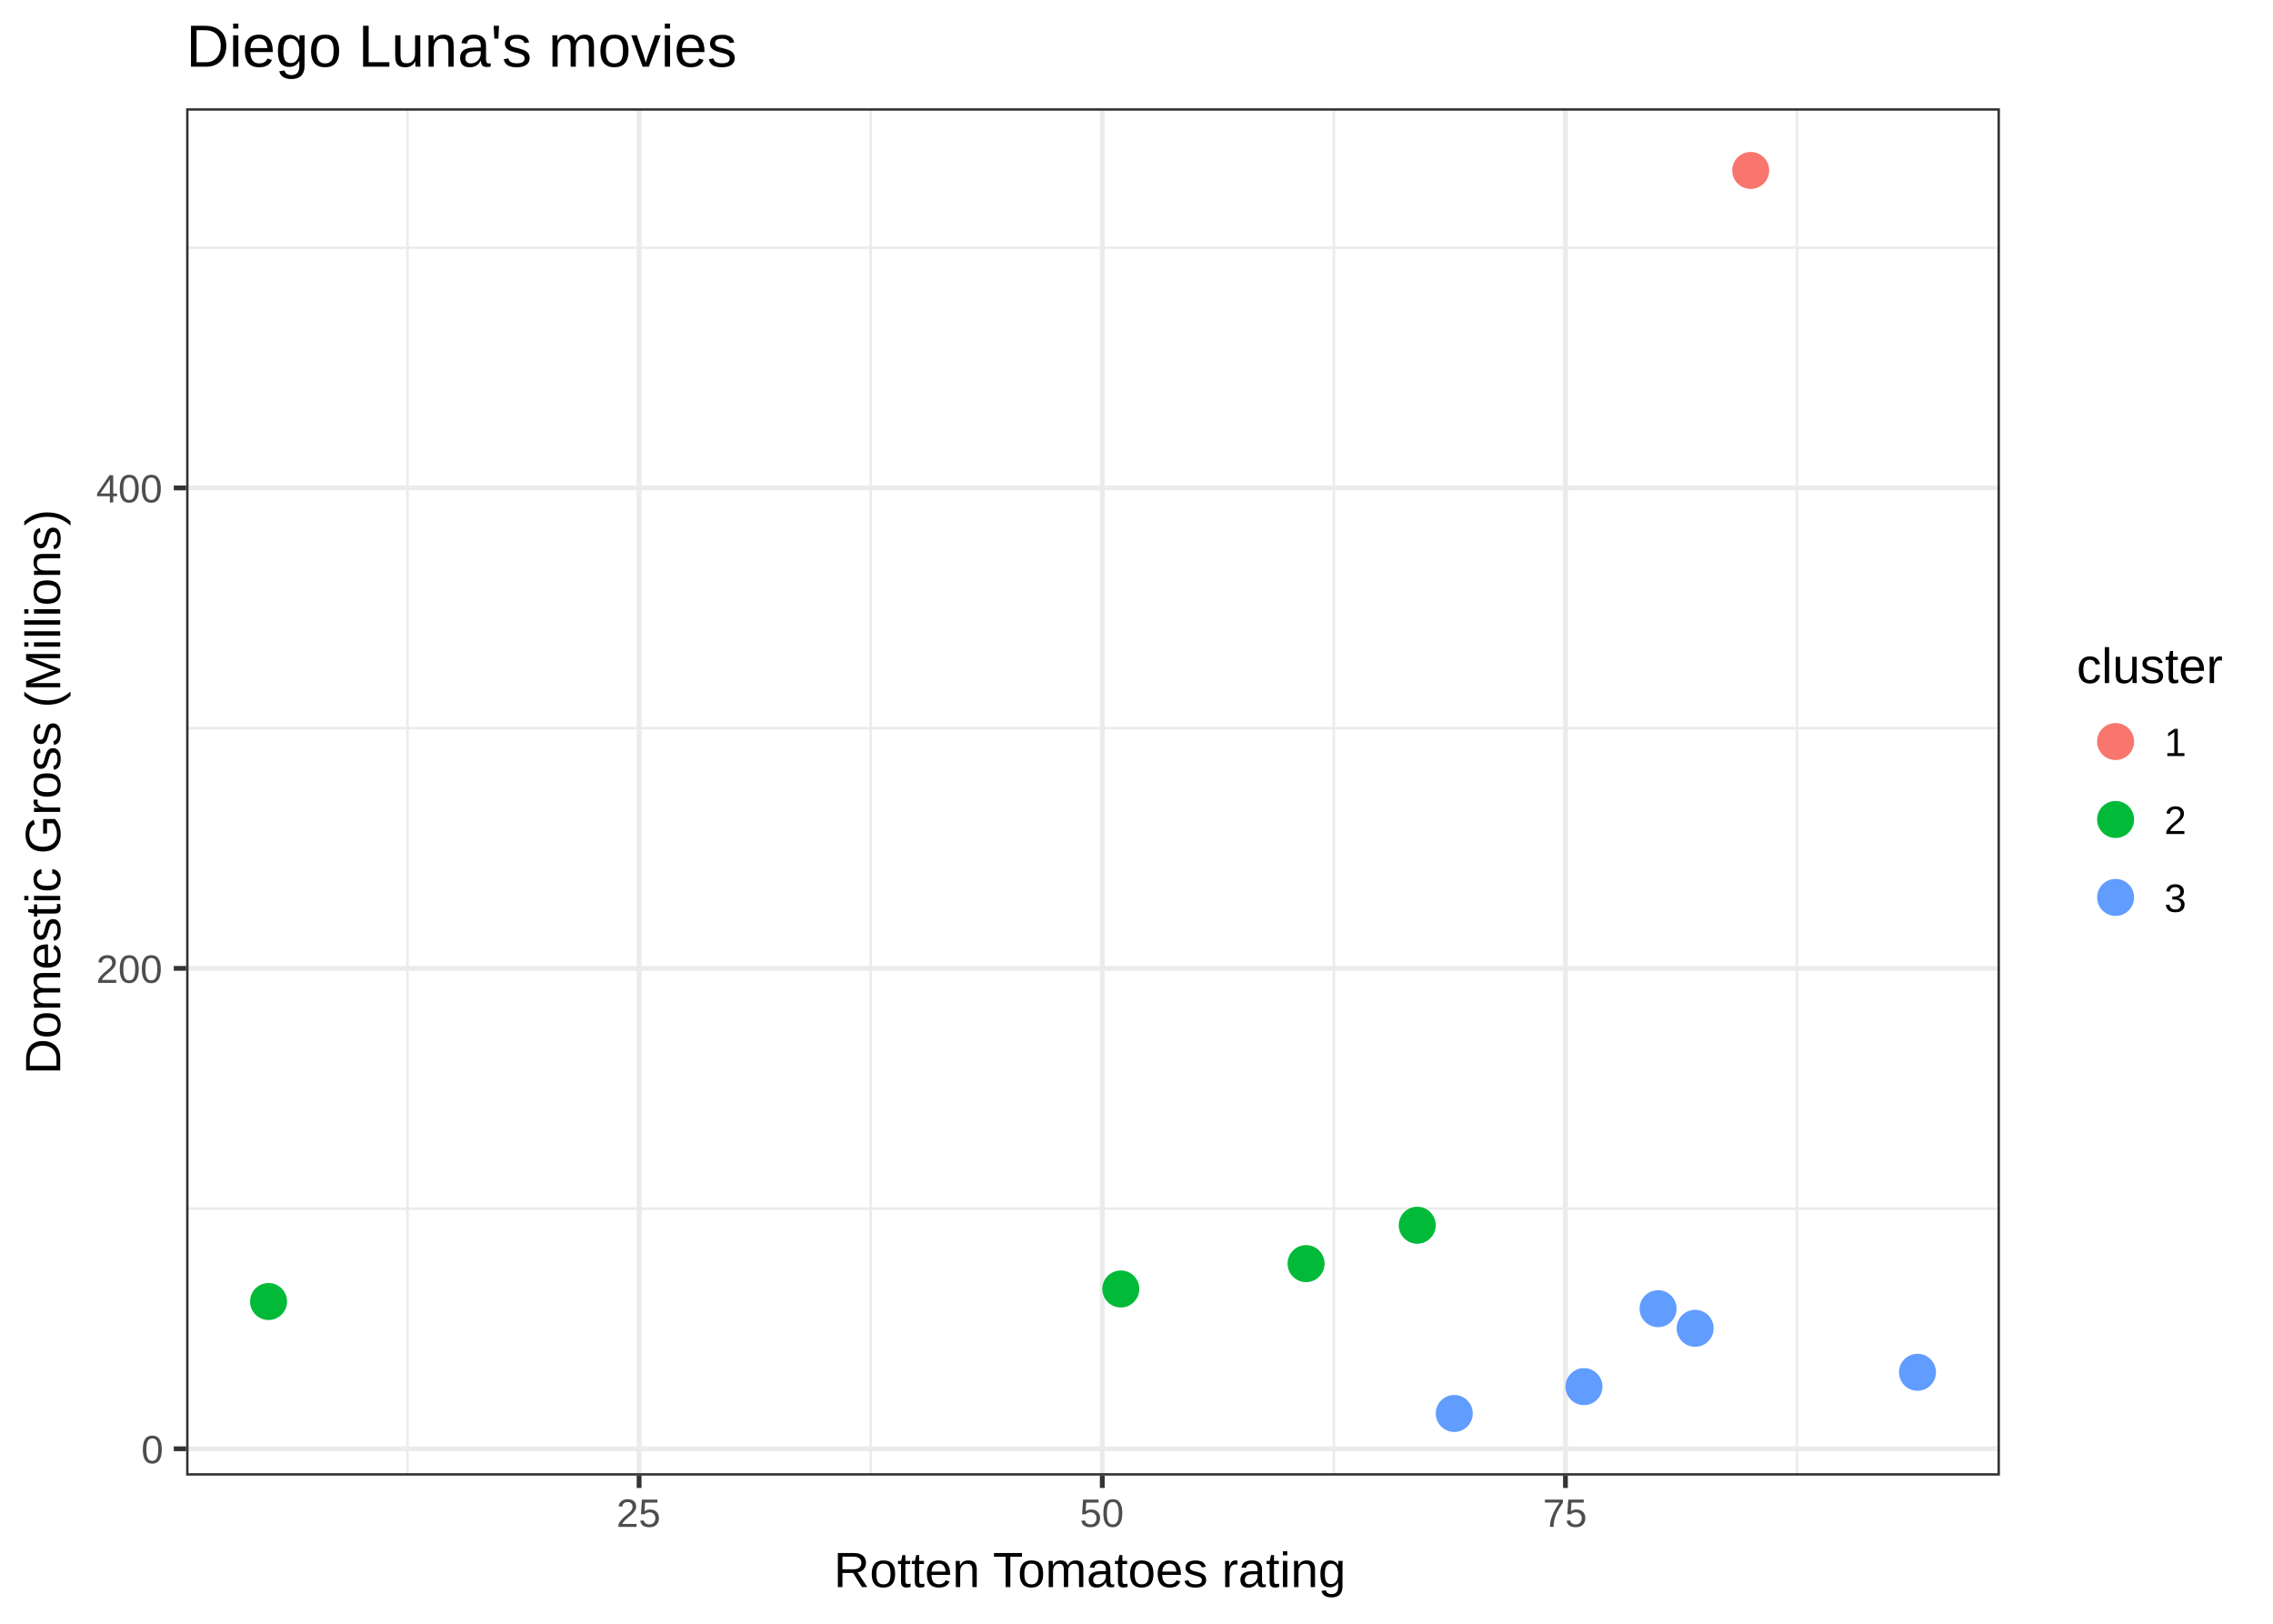
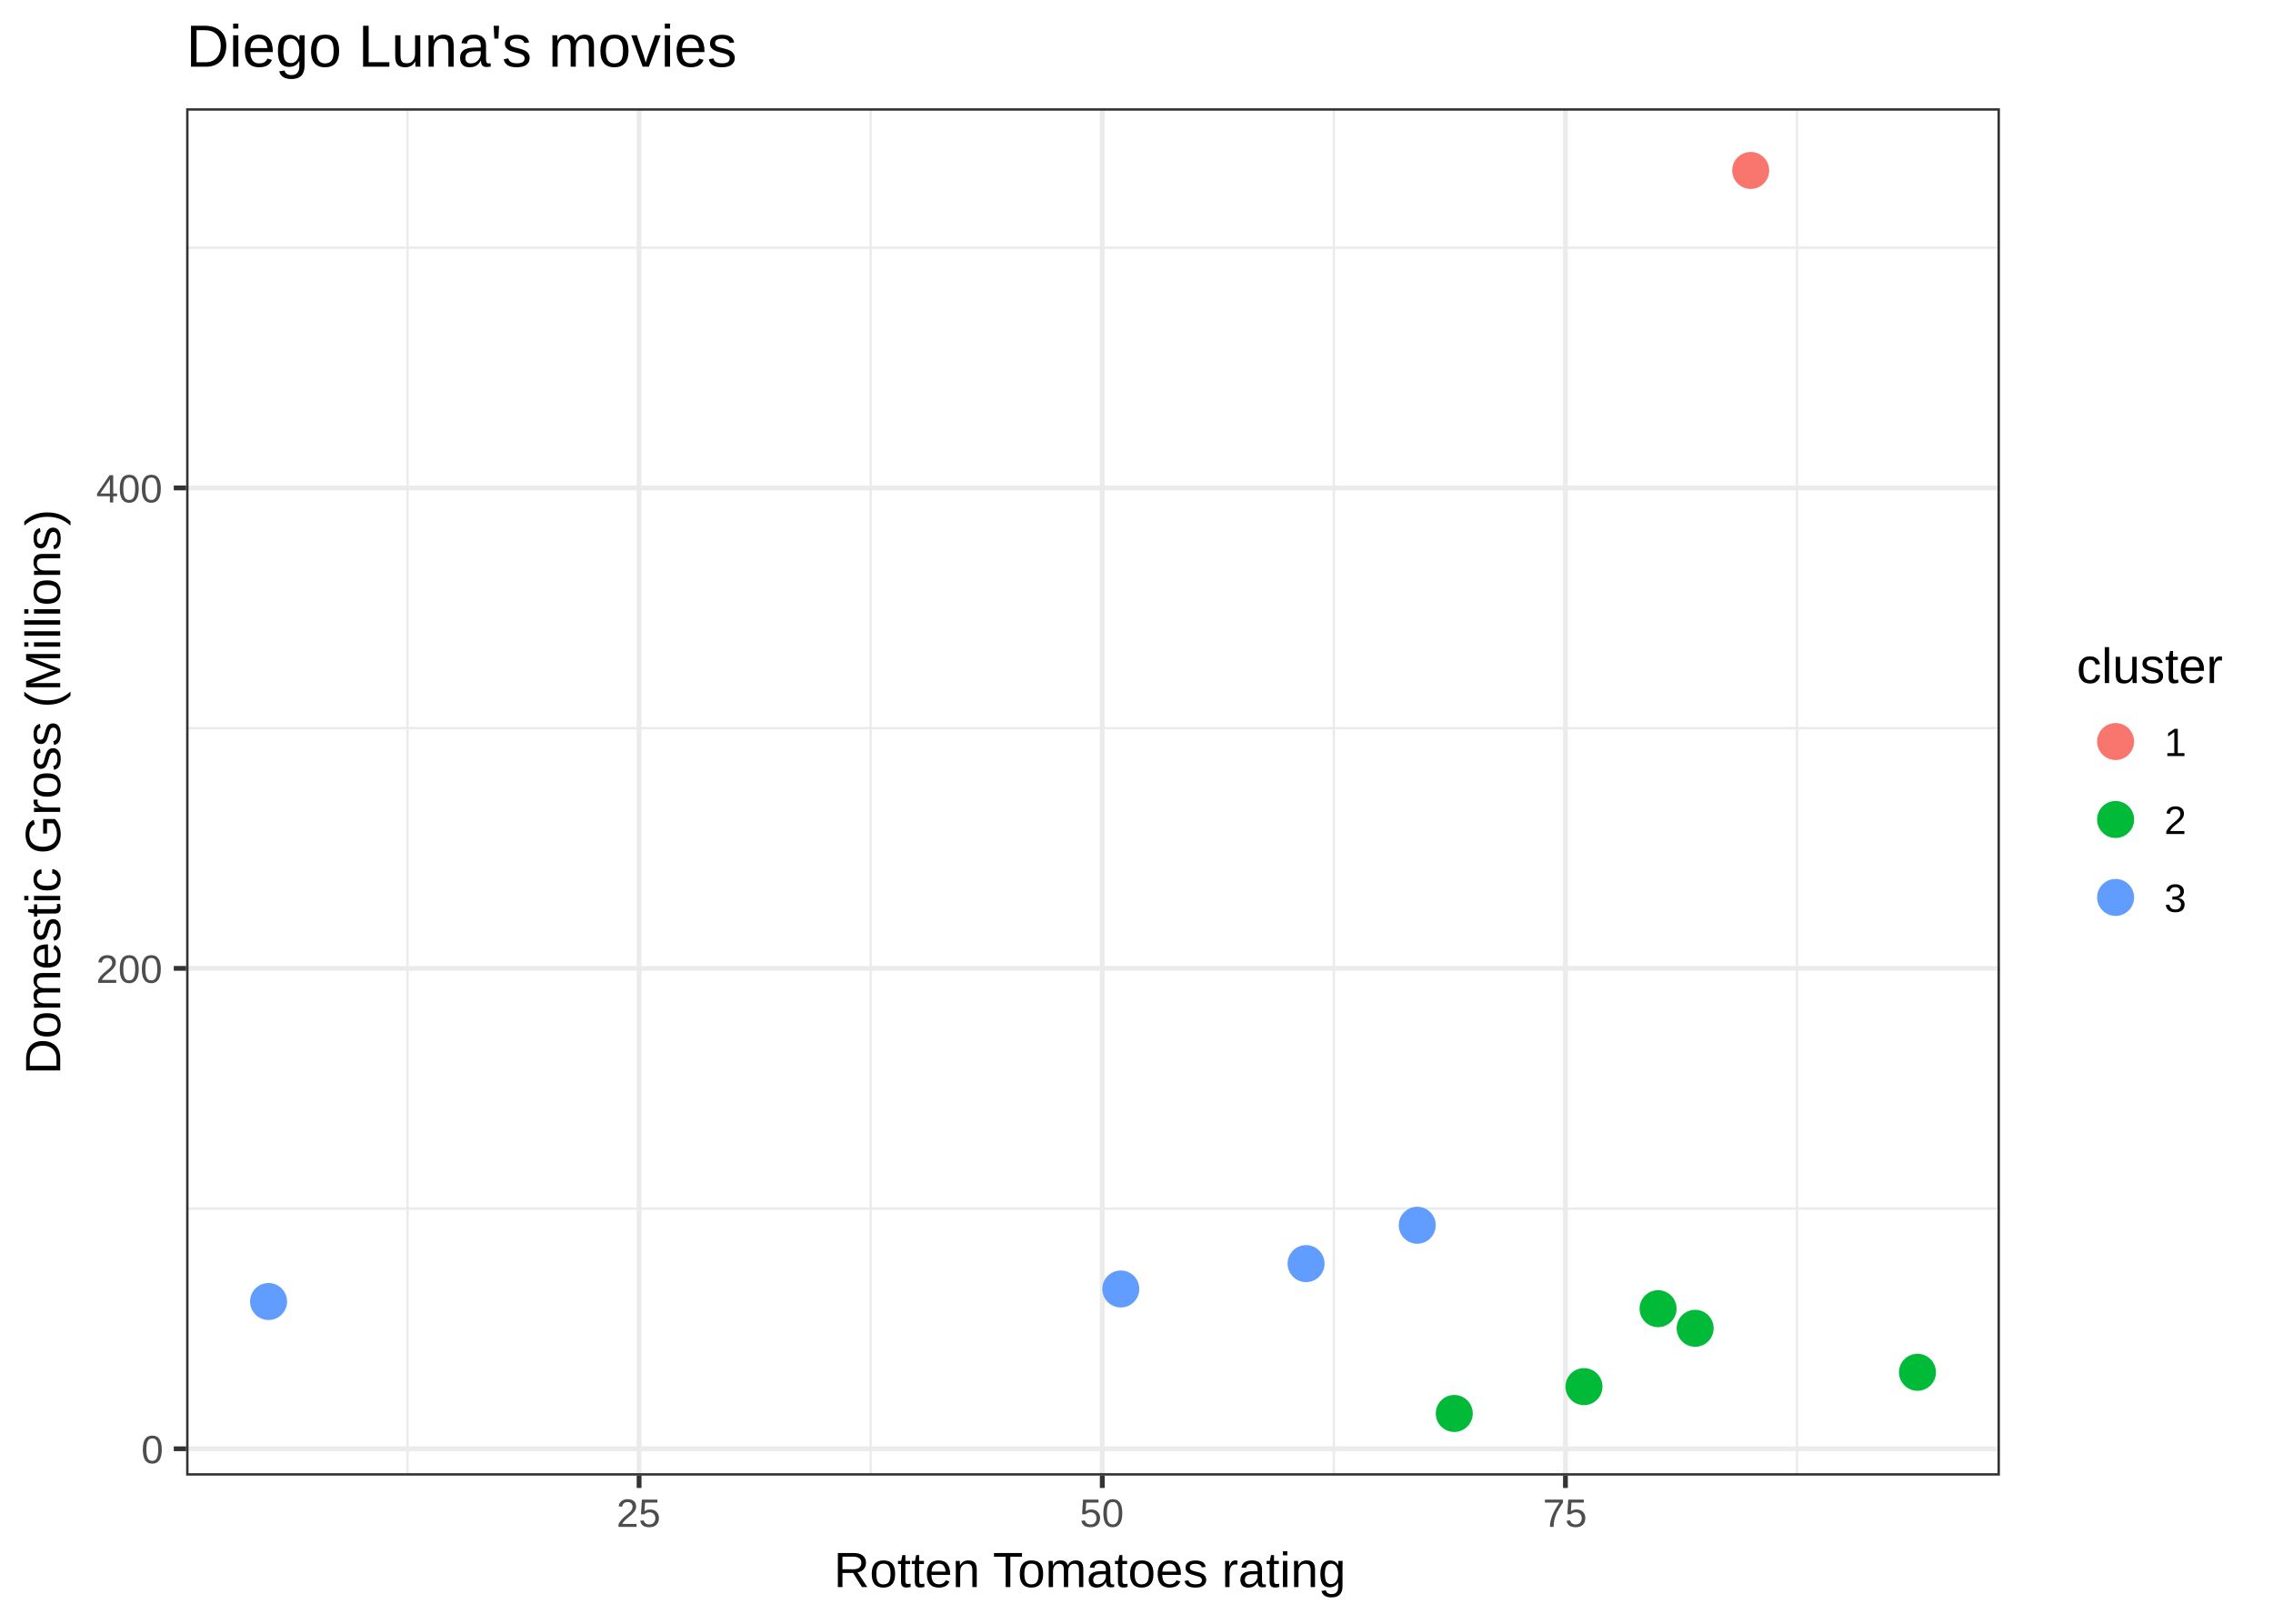
<svg xmlns="http://www.w3.org/2000/svg" viewBox="0 0 504.00 360.00">
  <defs>
    <style type="text/css">
    line, polyline, path, rect, circle {
      fill: none;
      stroke: #000000;
      stroke-linecap: round;
      stroke-linejoin: round;
      stroke-miterlimit: 10.00;
    }
  </style>
  </defs>
  <rect width="100%" height="100%" style="stroke: none; fill: #FFFFFF;" />
  <rect x="0.00" y="0.00" width="504.00" height="360.00" style="stroke-width: 1.07; stroke: #FFFFFF; fill: #FFFFFF;" />
  <defs>
    <clipPath id="cpNDEuMjY1NXw0NDMuNDQ4fDMyNy4xNTd8MjQuMDA3Mw==">
      <rect x="41.27" y="24.01" width="402.18" height="303.15" />
    </clipPath>
  </defs>
  <rect x="41.27" y="24.01" width="402.18" height="303.15" style="stroke-width: 1.07; stroke: none; fill: #FFFFFF;" clip-path="url(#cpNDEuMjY1NXw0NDMuNDQ4fDMyNy4xNTd8MjQuMDA3Mw==)" />
  <polyline points="41.27,267.95 443.45,267.95 " style="stroke-width: 0.53; stroke: #EBEBEB; stroke-linecap: butt;" clip-path="url(#cpNDEuMjY1NXw0NDMuNDQ4fDMyNy4xNTd8MjQuMDA3Mw==)" />
  <polyline points="41.27,161.44 443.45,161.44 " style="stroke-width: 0.53; stroke: #EBEBEB; stroke-linecap: butt;" clip-path="url(#cpNDEuMjY1NXw0NDMuNDQ4fDMyNy4xNTd8MjQuMDA3Mw==)" />
  <polyline points="41.27,54.92 443.45,54.92 " style="stroke-width: 0.53; stroke: #EBEBEB; stroke-linecap: butt;" clip-path="url(#cpNDEuMjY1NXw0NDMuNDQ4fDMyNy4xNTd8MjQuMDA3Mw==)" />
  <polyline points="90.36,327.16 90.36,24.01 " style="stroke-width: 0.53; stroke: #EBEBEB; stroke-linecap: butt;" clip-path="url(#cpNDEuMjY1NXw0NDMuNDQ4fDMyNy4xNTd8MjQuMDA3Mw==)" />
  <polyline points="193.06,327.16 193.06,24.01 " style="stroke-width: 0.53; stroke: #EBEBEB; stroke-linecap: butt;" clip-path="url(#cpNDEuMjY1NXw0NDMuNDQ4fDMyNy4xNTd8MjQuMDA3Mw==)" />
  <polyline points="295.76,327.16 295.76,24.01 " style="stroke-width: 0.53; stroke: #EBEBEB; stroke-linecap: butt;" clip-path="url(#cpNDEuMjY1NXw0NDMuNDQ4fDMyNy4xNTd8MjQuMDA3Mw==)" />
  <polyline points="398.46,327.16 398.46,24.01 " style="stroke-width: 0.53; stroke: #EBEBEB; stroke-linecap: butt;" clip-path="url(#cpNDEuMjY1NXw0NDMuNDQ4fDMyNy4xNTd8MjQuMDA3Mw==)" />
  <polyline points="41.27,321.21 443.45,321.21 " style="stroke-width: 1.07; stroke: #EBEBEB; stroke-linecap: butt;" clip-path="url(#cpNDEuMjY1NXw0NDMuNDQ4fDMyNy4xNTd8MjQuMDA3Mw==)" />
  <polyline points="41.27,214.70 443.45,214.70 " style="stroke-width: 1.07; stroke: #EBEBEB; stroke-linecap: butt;" clip-path="url(#cpNDEuMjY1NXw0NDMuNDQ4fDMyNy4xNTd8MjQuMDA3Mw==)" />
  <polyline points="41.27,108.18 443.45,108.18 " style="stroke-width: 1.07; stroke: #EBEBEB; stroke-linecap: butt;" clip-path="url(#cpNDEuMjY1NXw0NDMuNDQ4fDMyNy4xNTd8MjQuMDA3Mw==)" />
  <polyline points="141.71,327.16 141.71,24.01 " style="stroke-width: 1.07; stroke: #EBEBEB; stroke-linecap: butt;" clip-path="url(#cpNDEuMjY1NXw0NDMuNDQ4fDMyNy4xNTd8MjQuMDA3Mw==)" />
  <polyline points="244.41,327.16 244.41,24.01 " style="stroke-width: 1.07; stroke: #EBEBEB; stroke-linecap: butt;" clip-path="url(#cpNDEuMjY1NXw0NDMuNDQ4fDMyNy4xNTd8MjQuMDA3Mw==)" />
  <polyline points="347.11,327.16 347.11,24.01 " style="stroke-width: 1.07; stroke: #EBEBEB; stroke-linecap: butt;" clip-path="url(#cpNDEuMjY1NXw0NDMuNDQ4fDMyNy4xNTd8MjQuMDA3Mw==)" />
-   <circle cx="59.55" cy="288.56" r="2.81pt" style="stroke-width: 0.71; stroke: #00BA38; fill: #00BA38;" clip-path="url(#cpNDEuMjY1NXw0NDMuNDQ4fDMyNy4xNTd8MjQuMDA3Mw==)" />
+   <circle cx="59.55" cy="288.56" r="2.81pt" style="stroke-width: 0.71; stroke: #619CFF; fill: #619CFF;" clip-path="url(#cpNDEuMjY1NXw0NDMuNDQ4fDMyNy4xNTd8MjQuMDA3Mw==)" />
  <circle cx="388.19" cy="37.79" r="2.81pt" style="stroke-width: 0.71; stroke: #F8766D; fill: #F8766D;" clip-path="url(#cpNDEuMjY1NXw0NDMuNDQ4fDMyNy4xNTd8MjQuMDA3Mw==)" />
-   <circle cx="375.87" cy="294.50" r="2.81pt" style="stroke-width: 0.71; stroke: #619CFF; fill: #619CFF;" clip-path="url(#cpNDEuMjY1NXw0NDMuNDQ4fDMyNy4xNTd8MjQuMDA3Mw==)" />
-   <circle cx="314.25" cy="271.65" r="2.81pt" style="stroke-width: 0.71; stroke: #00BA38; fill: #00BA38;" clip-path="url(#cpNDEuMjY1NXw0NDMuNDQ4fDMyNy4xNTd8MjQuMDA3Mw==)" />
-   <circle cx="248.52" cy="285.78" r="2.81pt" style="stroke-width: 0.71; stroke: #00BA38; fill: #00BA38;" clip-path="url(#cpNDEuMjY1NXw0NDMuNDQ4fDMyNy4xNTd8MjQuMDA3Mw==)" />
-   <circle cx="425.17" cy="304.25" r="2.81pt" style="stroke-width: 0.71; stroke: #619CFF; fill: #619CFF;" clip-path="url(#cpNDEuMjY1NXw0NDMuNDQ4fDMyNy4xNTd8MjQuMDA3Mw==)" />
-   <circle cx="322.46" cy="313.38" r="2.81pt" style="stroke-width: 0.71; stroke: #619CFF; fill: #619CFF;" clip-path="url(#cpNDEuMjY1NXw0NDMuNDQ4fDMyNy4xNTd8MjQuMDA3Mw==)" />
-   <circle cx="289.60" cy="280.16" r="2.81pt" style="stroke-width: 0.71; stroke: #00BA38; fill: #00BA38;" clip-path="url(#cpNDEuMjY1NXw0NDMuNDQ4fDMyNy4xNTd8MjQuMDA3Mw==)" />
-   <circle cx="367.65" cy="290.15" r="2.81pt" style="stroke-width: 0.71; stroke: #619CFF; fill: #619CFF;" clip-path="url(#cpNDEuMjY1NXw0NDMuNDQ4fDMyNy4xNTd8MjQuMDA3Mw==)" />
-   <circle cx="351.22" cy="307.43" r="2.81pt" style="stroke-width: 0.71; stroke: #619CFF; fill: #619CFF;" clip-path="url(#cpNDEuMjY1NXw0NDMuNDQ4fDMyNy4xNTd8MjQuMDA3Mw==)" />
+   <circle cx="375.87" cy="294.50" r="2.81pt" style="stroke-width: 0.71; stroke: #00BA38; fill: #00BA38;" clip-path="url(#cpNDEuMjY1NXw0NDMuNDQ4fDMyNy4xNTd8MjQuMDA3Mw==)" />
+   <circle cx="314.25" cy="271.65" r="2.81pt" style="stroke-width: 0.71; stroke: #619CFF; fill: #619CFF;" clip-path="url(#cpNDEuMjY1NXw0NDMuNDQ4fDMyNy4xNTd8MjQuMDA3Mw==)" />
+   <circle cx="248.52" cy="285.78" r="2.81pt" style="stroke-width: 0.71; stroke: #619CFF; fill: #619CFF;" clip-path="url(#cpNDEuMjY1NXw0NDMuNDQ4fDMyNy4xNTd8MjQuMDA3Mw==)" />
+   <circle cx="425.17" cy="304.25" r="2.81pt" style="stroke-width: 0.71; stroke: #00BA38; fill: #00BA38;" clip-path="url(#cpNDEuMjY1NXw0NDMuNDQ4fDMyNy4xNTd8MjQuMDA3Mw==)" />
+   <circle cx="322.46" cy="313.38" r="2.81pt" style="stroke-width: 0.71; stroke: #00BA38; fill: #00BA38;" clip-path="url(#cpNDEuMjY1NXw0NDMuNDQ4fDMyNy4xNTd8MjQuMDA3Mw==)" />
+   <circle cx="289.60" cy="280.16" r="2.81pt" style="stroke-width: 0.71; stroke: #619CFF; fill: #619CFF;" clip-path="url(#cpNDEuMjY1NXw0NDMuNDQ4fDMyNy4xNTd8MjQuMDA3Mw==)" />
+   <circle cx="367.65" cy="290.15" r="2.81pt" style="stroke-width: 0.71; stroke: #00BA38; fill: #00BA38;" clip-path="url(#cpNDEuMjY1NXw0NDMuNDQ4fDMyNy4xNTd8MjQuMDA3Mw==)" />
+   <circle cx="351.22" cy="307.43" r="2.81pt" style="stroke-width: 0.71; stroke: #00BA38; fill: #00BA38;" clip-path="url(#cpNDEuMjY1NXw0NDMuNDQ4fDMyNy4xNTd8MjQuMDA3Mw==)" />
  <rect x="41.27" y="24.01" width="402.18" height="303.15" style="stroke-width: 1.07; stroke: #333333;" clip-path="url(#cpNDEuMjY1NXw0NDMuNDQ4fDMyNy4xNTd8MjQuMDA3Mw==)" />
  <defs>
    <clipPath id="cpMHw1MDR8MzYwfDA=">
      <rect x="0.00" y="0.00" width="504.00" height="360.00" />
    </clipPath>
  </defs>
  <g clip-path="url(#cpMHw1MDR8MzYwfDA=)">
    <text x="31.33" y="324.43" style="font-size: 8.80px; fill: #4D4D4D; font-family: Arial;" textLength="5.01px" lengthAdjust="spacingAndGlyphs">0</text>
  </g>
  <g clip-path="url(#cpMHw1MDR8MzYwfDA=)">
    <text x="21.32" y="217.91" style="font-size: 8.80px; fill: #4D4D4D; font-family: Arial;" textLength="15.02px" lengthAdjust="spacingAndGlyphs">200</text>
  </g>
  <g clip-path="url(#cpMHw1MDR8MzYwfDA=)">
    <text x="21.32" y="111.40" style="font-size: 8.80px; fill: #4D4D4D; font-family: Arial;" textLength="15.02px" lengthAdjust="spacingAndGlyphs">400</text>
  </g>
  <polyline points="38.53,321.21 41.27,321.21 " style="stroke-width: 1.07; stroke: #333333; stroke-linecap: butt;" clip-path="url(#cpMHw1MDR8MzYwfDA=)" />
  <polyline points="38.53,214.70 41.27,214.70 " style="stroke-width: 1.07; stroke: #333333; stroke-linecap: butt;" clip-path="url(#cpMHw1MDR8MzYwfDA=)" />
  <polyline points="38.53,108.18 41.27,108.18 " style="stroke-width: 1.07; stroke: #333333; stroke-linecap: butt;" clip-path="url(#cpMHw1MDR8MzYwfDA=)" />
  <polyline points="141.71,329.90 141.71,327.16 " style="stroke-width: 1.07; stroke: #333333; stroke-linecap: butt;" clip-path="url(#cpMHw1MDR8MzYwfDA=)" />
  <polyline points="244.41,329.90 244.41,327.16 " style="stroke-width: 1.07; stroke: #333333; stroke-linecap: butt;" clip-path="url(#cpMHw1MDR8MzYwfDA=)" />
  <polyline points="347.11,329.90 347.11,327.16 " style="stroke-width: 1.07; stroke: #333333; stroke-linecap: butt;" clip-path="url(#cpMHw1MDR8MzYwfDA=)" />
  <g clip-path="url(#cpMHw1MDR8MzYwfDA=)">
    <text x="136.70" y="338.53" style="font-size: 8.80px; fill: #4D4D4D; font-family: Arial;" textLength="10.01px" lengthAdjust="spacingAndGlyphs">25</text>
  </g>
  <g clip-path="url(#cpMHw1MDR8MzYwfDA=)">
    <text x="239.41" y="338.53" style="font-size: 8.80px; fill: #4D4D4D; font-family: Arial;" textLength="10.01px" lengthAdjust="spacingAndGlyphs">50</text>
  </g>
  <g clip-path="url(#cpMHw1MDR8MzYwfDA=)">
    <text x="342.11" y="338.53" style="font-size: 8.80px; fill: #4D4D4D; font-family: Arial;" textLength="10.01px" lengthAdjust="spacingAndGlyphs">75</text>
  </g>
  <g clip-path="url(#cpMHw1MDR8MzYwfDA=)">
    <text x="184.88" y="351.88" style="font-size: 11.00px; font-family: Arial;" textLength="114.95px" lengthAdjust="spacingAndGlyphs">Rotten Tomatoes rating</text>
  </g>
  <g clip-path="url(#cpMHw1MDR8MzYwfDA=)">
    <text transform="translate(13.35,238.23) rotate(-90)" style="font-size: 11.00px; font-family: Arial;" textLength="125.29px" lengthAdjust="spacingAndGlyphs">Domestic Gross (Millions)</text>
  </g>
  <rect x="454.79" y="137.88" width="43.73" height="75.40" style="stroke-width: 1.07; stroke: none; fill: #FFFFFF;" clip-path="url(#cpMHw1MDR8MzYwfDA=)" />
  <g clip-path="url(#cpMHw1MDR8MzYwfDA=)">
    <text x="460.46" y="151.44" style="font-size: 11.00px; font-family: Arial;" textLength="32.40px" lengthAdjust="spacingAndGlyphs">cluster</text>
  </g>
  <rect x="460.46" y="155.77" width="17.28" height="17.28" style="stroke-width: 1.07; stroke: none; fill: #FFFFFF;" clip-path="url(#cpMHw1MDR8MzYwfDA=)" />
  <circle cx="469.10" cy="164.41" r="2.81pt" style="stroke-width: 0.71; stroke: #F8766D; fill: #F8766D;" clip-path="url(#cpMHw1MDR8MzYwfDA=)" />
  <rect x="460.46" y="173.05" width="17.28" height="17.28" style="stroke-width: 1.07; stroke: none; fill: #FFFFFF;" clip-path="url(#cpMHw1MDR8MzYwfDA=)" />
  <circle cx="469.10" cy="181.69" r="2.81pt" style="stroke-width: 0.71; stroke: #00BA38; fill: #00BA38;" clip-path="url(#cpMHw1MDR8MzYwfDA=)" />
  <rect x="460.46" y="190.33" width="17.28" height="17.28" style="stroke-width: 1.07; stroke: none; fill: #FFFFFF;" clip-path="url(#cpMHw1MDR8MzYwfDA=)" />
  <circle cx="469.10" cy="198.97" r="2.81pt" style="stroke-width: 0.71; stroke: #619CFF; fill: #619CFF;" clip-path="url(#cpMHw1MDR8MzYwfDA=)" />
  <g clip-path="url(#cpMHw1MDR8MzYwfDA=)">
    <text x="479.90" y="167.63" style="font-size: 8.80px; font-family: Arial;" textLength="5.01px" lengthAdjust="spacingAndGlyphs">1</text>
  </g>
  <g clip-path="url(#cpMHw1MDR8MzYwfDA=)">
    <text x="479.90" y="184.91" style="font-size: 8.80px; font-family: Arial;" textLength="5.01px" lengthAdjust="spacingAndGlyphs">2</text>
  </g>
  <g clip-path="url(#cpMHw1MDR8MzYwfDA=)">
    <text x="479.90" y="202.19" style="font-size: 8.80px; font-family: Arial;" textLength="5.01px" lengthAdjust="spacingAndGlyphs">3</text>
  </g>
  <g clip-path="url(#cpMHw1MDR8MzYwfDA=)">
    <text x="41.27" y="14.79" style="font-size: 13.20px; font-family: Arial;" textLength="120.27px" lengthAdjust="spacingAndGlyphs">Diego Luna's movies</text>
  </g>
</svg>
